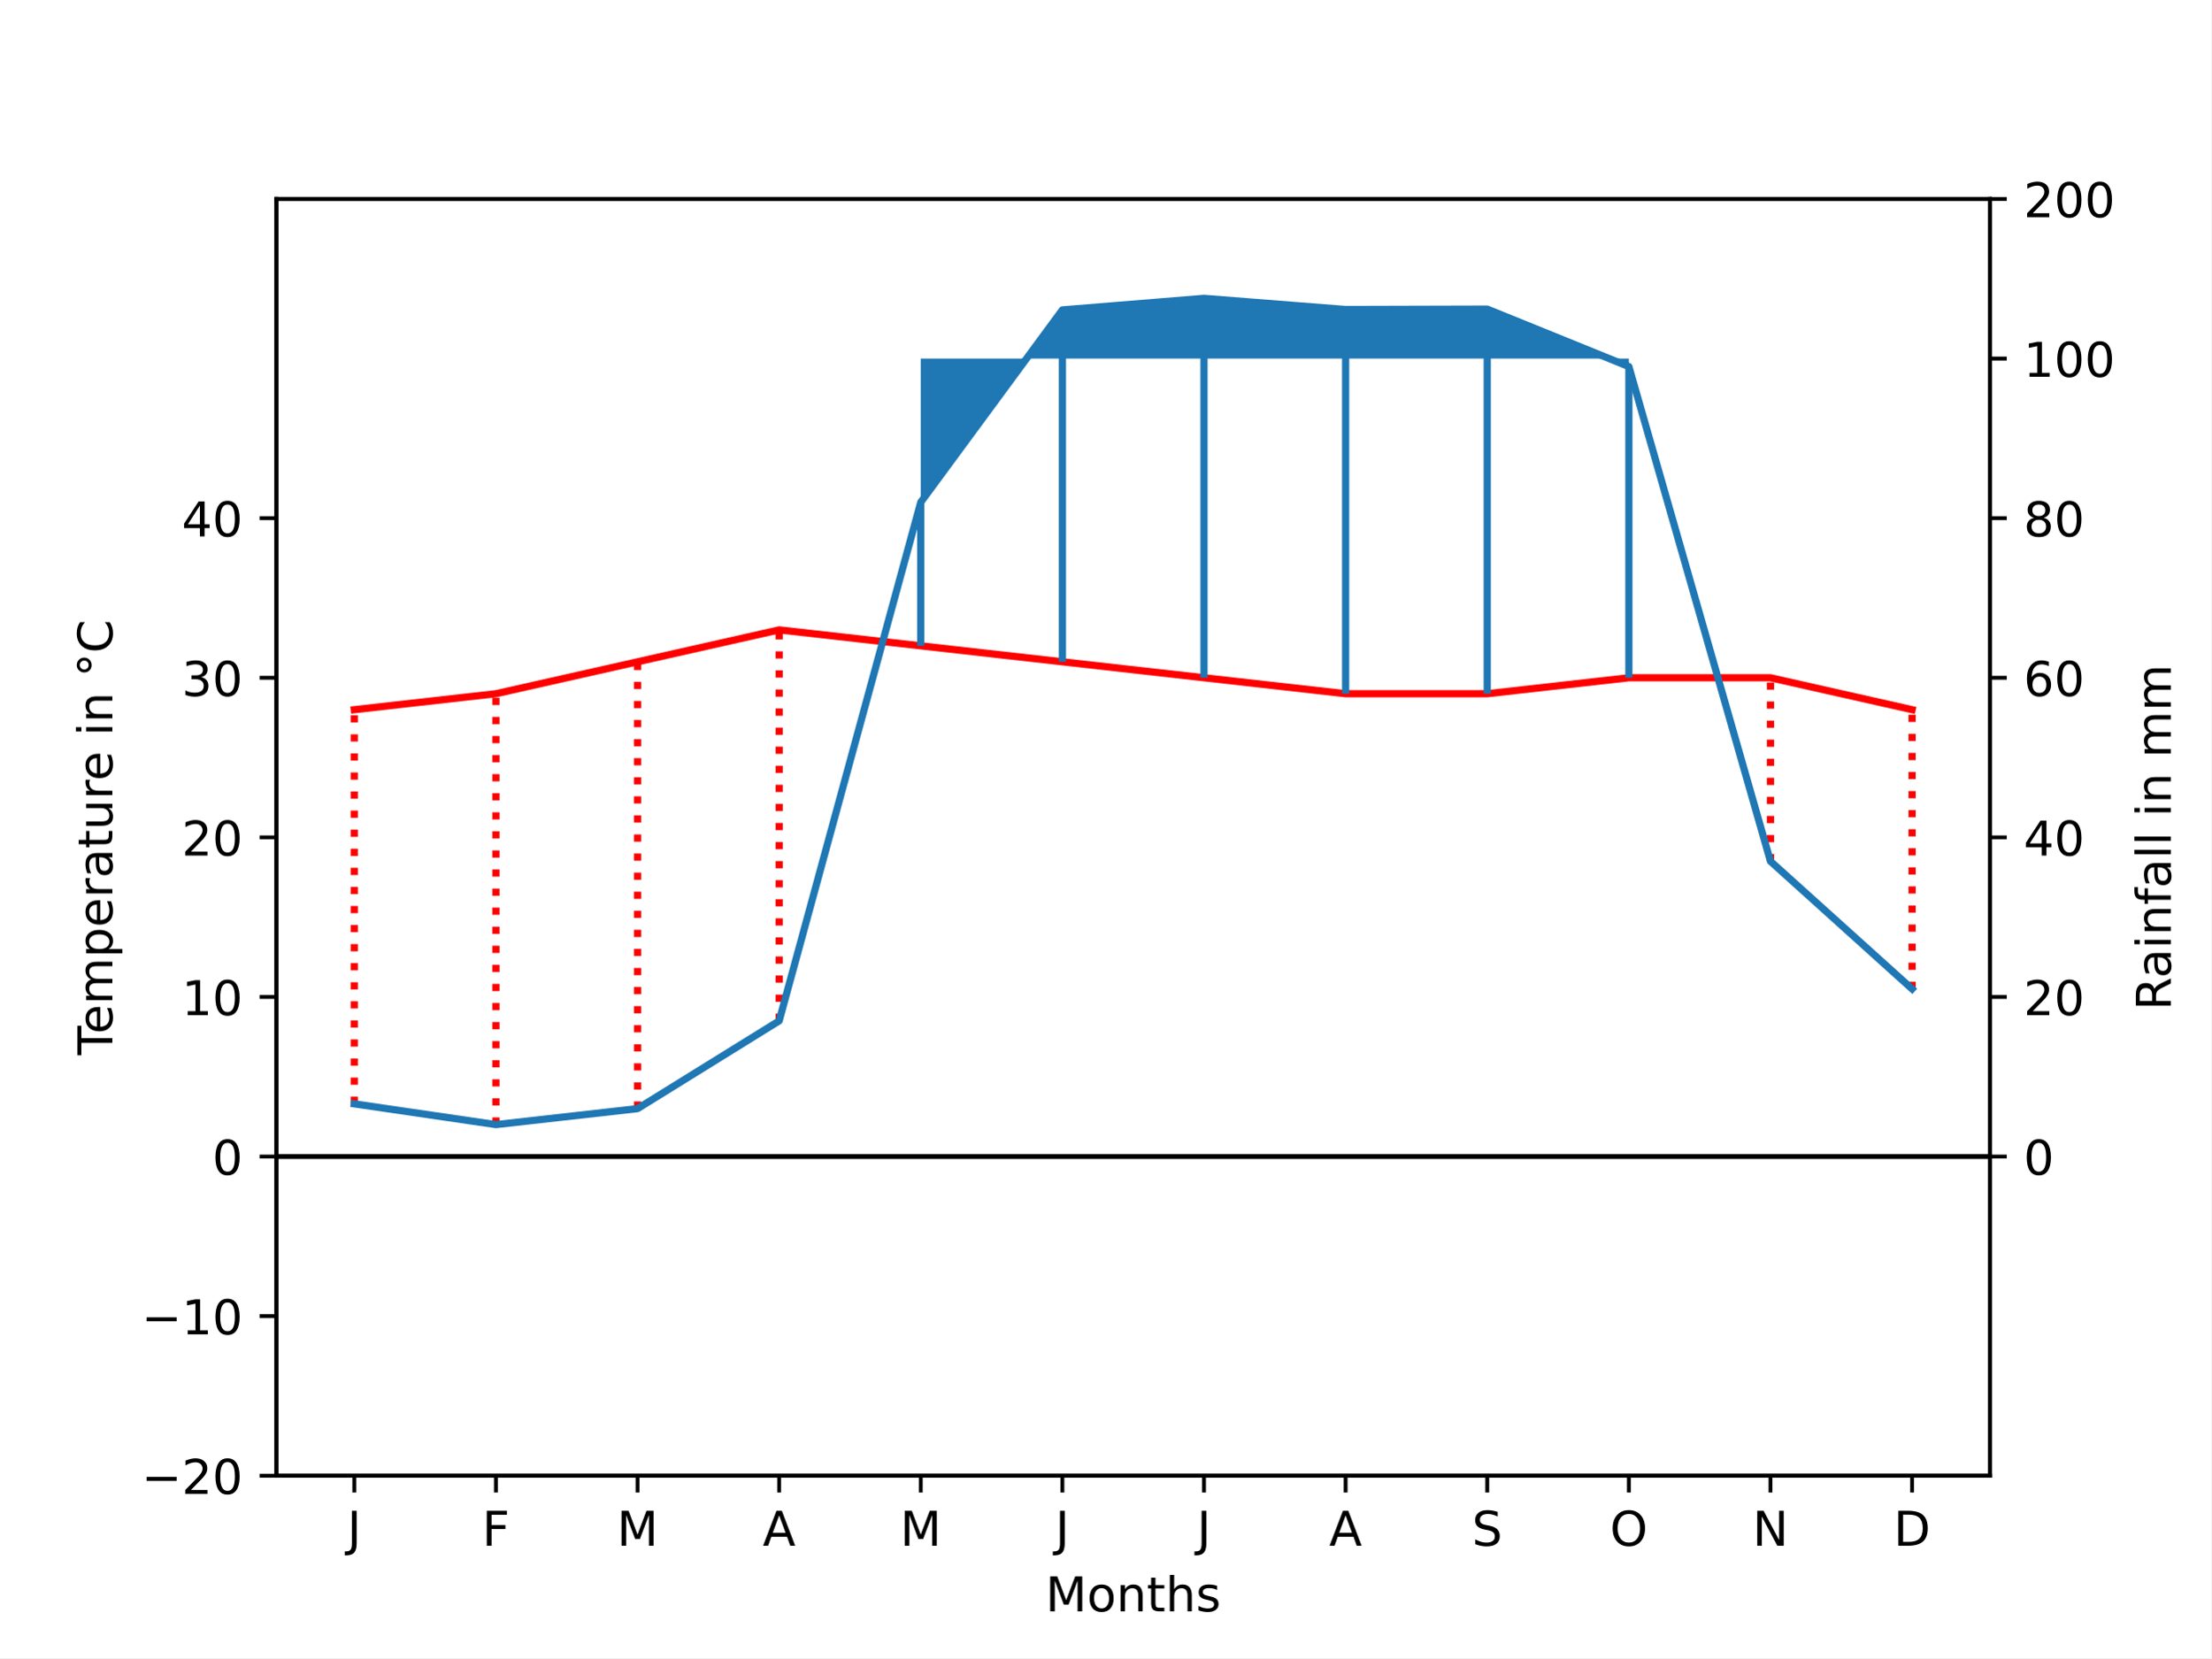
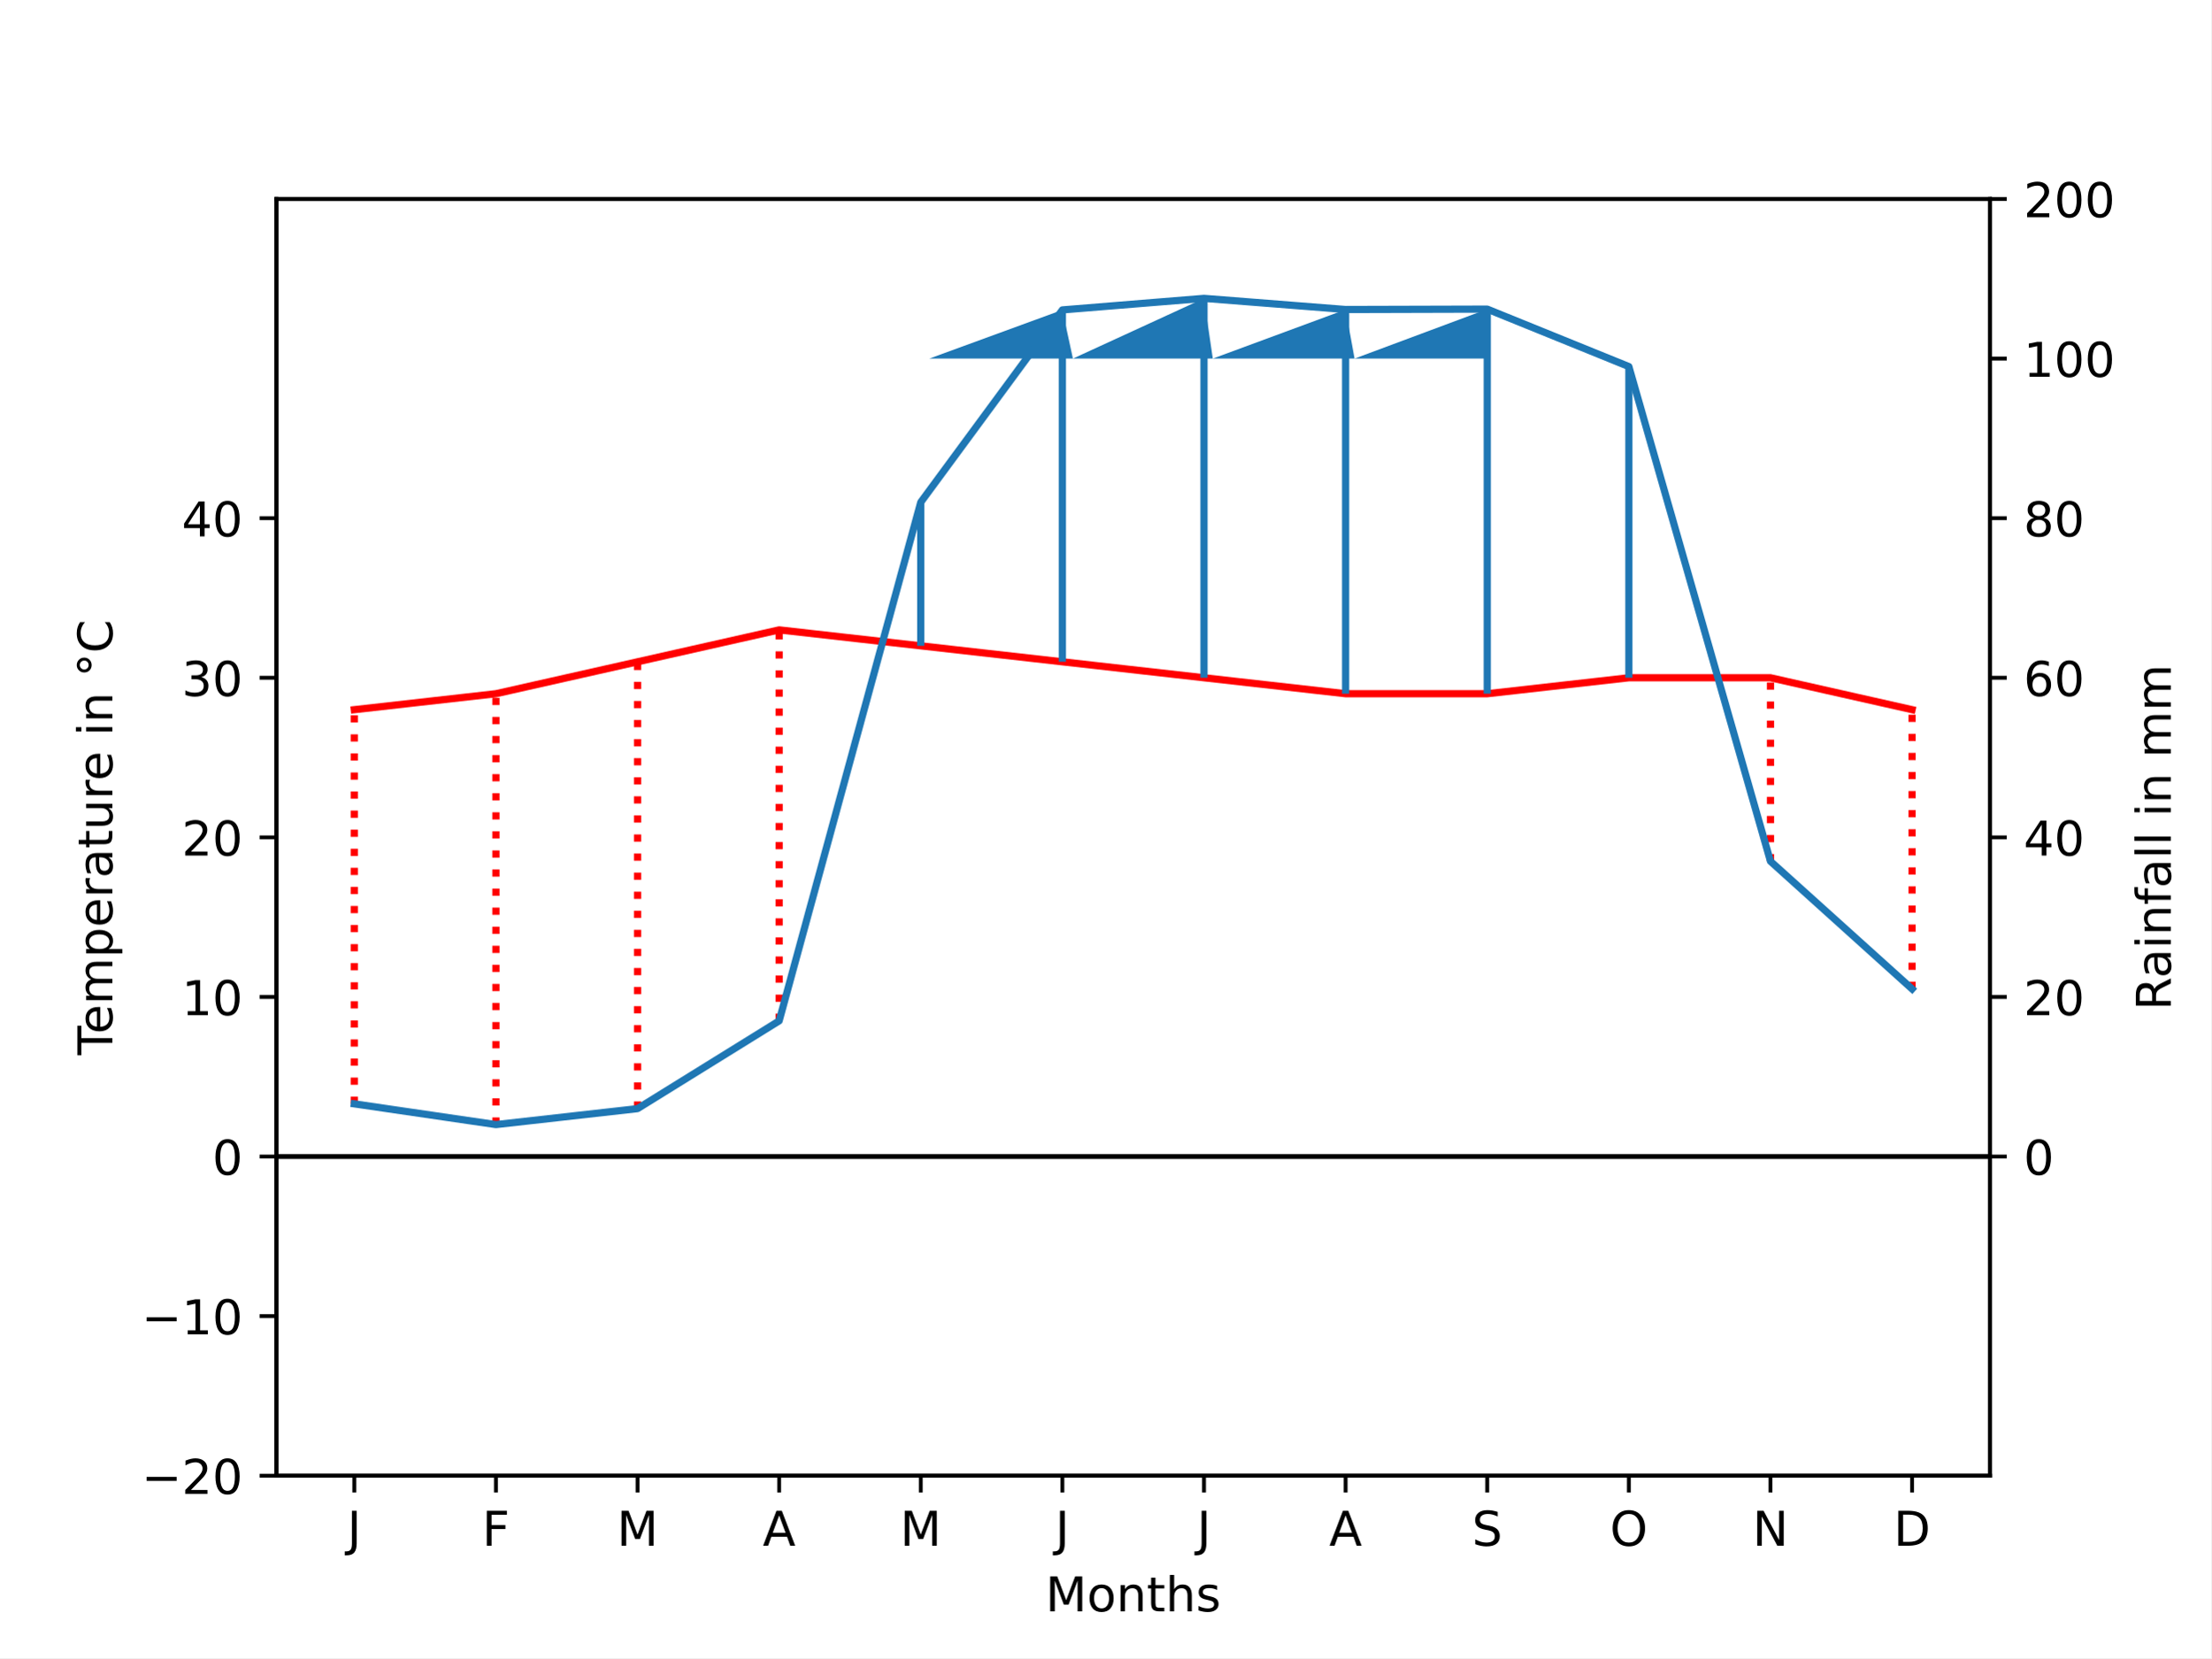
<svg xmlns="http://www.w3.org/2000/svg" xmlns:xlink="http://www.w3.org/1999/xlink" width="460.8pt" height="345.6pt" viewBox="0 0 460.8 345.6" version="1.1">
  <defs>
    <style type="text/css">*{stroke-linejoin: round; stroke-linecap: butt}</style>
  </defs>
  <g id="figure_1">
    <g id="patch_1">
      <path d="M 0 345.6  L 460.8 345.6  L 460.8 0  L 0 0  z " style="fill: #ffffff" />
    </g>
    <g id="axes_1">
      <g id="patch_2">
        <path d="M 57.6 307.584  L 414.72 307.584  L 414.72 41.472  L 57.6 41.472  z " style="fill: #ffffff" />
      </g>
      <g id="matplotlib.axis_1">
        <g id="xtick_1">
          <g id="line2d_1">
            <defs>
-               <path id="m1be4401734" d="M 0 0  L 0 3.5  " style="stroke: #000000; stroke-width: 0.8" />
+               <path id="m3535f85847" d="M 0 0  L 0 3.5  " style="stroke: #000000; stroke-width: 0.8" />
            </defs>
            <g>
-               <use xlink:href="#m1be4401734" x="73.833" y="307.584" style="stroke: #000000; stroke-width: 0.8" />
+               <use xlink:href="#m3535f85847" x="73.833" y="307.584" style="stroke: #000000; stroke-width: 0.8" />
            </g>
          </g>
          <g id="text_1">
            <g transform="translate(72.35773 322.1824)scale(0.1 -0.1)">
              <defs>
                <path id="DejaVuSans-4a" d="M 628 4666  L 1259 4666  L 1259 325  Q 1259 -519 939 -900  Q 619 -1281 -91 -1281  L -331 -1281  L -331 -750  L -134 -750  Q 284 -750 456 -515  Q 628 -281 628 325  L 628 4666  z " transform="scale(0.015625)" />
              </defs>
              <use xlink:href="#DejaVuSans-4a" />
            </g>
          </g>
        </g>
        <g id="xtick_2">
          <g id="line2d_2">
            <g>
-               <use xlink:href="#m1be4401734" x="103.347" y="307.584" style="stroke: #000000; stroke-width: 0.8" />
+               <use xlink:href="#m3535f85847" x="103.347" y="307.584" style="stroke: #000000; stroke-width: 0.8" />
            </g>
          </g>
          <g id="text_2">
            <g transform="translate(100.471 322.1824)scale(0.1 -0.1)">
              <defs>
                <path id="DejaVuSans-46" d="M 628 4666  L 3309 4666  L 3309 4134  L 1259 4134  L 1259 2759  L 3109 2759  L 3109 2228  L 1259 2228  L 1259 0  L 628 0  L 628 4666  z " transform="scale(0.015625)" />
              </defs>
              <use xlink:href="#DejaVuSans-46" />
            </g>
          </g>
        </g>
        <g id="xtick_3">
          <g id="line2d_3">
            <g>
-               <use xlink:href="#m1be4401734" x="132.861" y="307.584" style="stroke: #000000; stroke-width: 0.8" />
+               <use xlink:href="#m3535f85847" x="132.861" y="307.584" style="stroke: #000000; stroke-width: 0.8" />
            </g>
          </g>
          <g id="text_3">
            <g transform="translate(128.5468 322.1824)scale(0.1 -0.1)">
              <defs>
                <path id="DejaVuSans-4d" d="M 628 4666  L 1569 4666  L 2759 1491  L 3956 4666  L 4897 4666  L 4897 0  L 4281 0  L 4281 4097  L 3078 897  L 2444 897  L 1241 4097  L 1241 0  L 628 0  L 628 4666  z " transform="scale(0.015625)" />
              </defs>
              <use xlink:href="#DejaVuSans-4d" />
            </g>
          </g>
        </g>
        <g id="xtick_4">
          <g id="line2d_4">
            <g>
-               <use xlink:href="#m1be4401734" x="162.375" y="307.584" style="stroke: #000000; stroke-width: 0.8" />
+               <use xlink:href="#m3535f85847" x="162.375" y="307.584" style="stroke: #000000; stroke-width: 0.8" />
            </g>
          </g>
          <g id="text_4">
            <g transform="translate(158.9546 322.1824)scale(0.1 -0.1)">
              <defs>
                <path id="DejaVuSans-41" d="M 2188 4044  L 1331 1722  L 3047 1722  L 2188 4044  z M 1831 4666  L 2547 4666  L 4325 0  L 3669 0  L 3244 1197  L 1141 1197  L 716 0  L 50 0  L 1831 4666  z " transform="scale(0.015625)" />
              </defs>
              <use xlink:href="#DejaVuSans-41" />
            </g>
          </g>
        </g>
        <g id="xtick_5">
          <g id="line2d_5">
            <g>
-               <use xlink:href="#m1be4401734" x="191.889" y="307.584" style="stroke: #000000; stroke-width: 0.8" />
+               <use xlink:href="#m3535f85847" x="191.889" y="307.584" style="stroke: #000000; stroke-width: 0.8" />
            </g>
          </g>
          <g id="text_5">
            <g transform="translate(187.5749 322.1824)scale(0.1 -0.1)">
              <use xlink:href="#DejaVuSans-4d" />
            </g>
          </g>
        </g>
        <g id="xtick_6">
          <g id="line2d_6">
            <g>
-               <use xlink:href="#m1be4401734" x="221.403" y="307.584" style="stroke: #000000; stroke-width: 0.8" />
+               <use xlink:href="#m3535f85847" x="221.403" y="307.584" style="stroke: #000000; stroke-width: 0.8" />
            </g>
          </g>
          <g id="text_6">
            <g transform="translate(219.928 322.1824)scale(0.1 -0.1)">
              <use xlink:href="#DejaVuSans-4a" />
            </g>
          </g>
        </g>
        <g id="xtick_7">
          <g id="line2d_7">
            <g>
-               <use xlink:href="#m1be4401734" x="250.917" y="307.584" style="stroke: #000000; stroke-width: 0.8" />
+               <use xlink:href="#m3535f85847" x="250.917" y="307.584" style="stroke: #000000; stroke-width: 0.8" />
            </g>
          </g>
          <g id="text_7">
            <g transform="translate(249.442 322.1824)scale(0.1 -0.1)">
              <use xlink:href="#DejaVuSans-4a" />
            </g>
          </g>
        </g>
        <g id="xtick_8">
          <g id="line2d_8">
            <g>
-               <use xlink:href="#m1be4401734" x="280.431" y="307.584" style="stroke: #000000; stroke-width: 0.8" />
+               <use xlink:href="#m3535f85847" x="280.431" y="307.584" style="stroke: #000000; stroke-width: 0.8" />
            </g>
          </g>
          <g id="text_8">
            <g transform="translate(277.0108 322.1824)scale(0.1 -0.1)">
              <use xlink:href="#DejaVuSans-41" />
            </g>
          </g>
        </g>
        <g id="xtick_9">
          <g id="line2d_9">
            <g>
-               <use xlink:href="#m1be4401734" x="309.945" y="307.584" style="stroke: #000000; stroke-width: 0.8" />
+               <use xlink:href="#m3535f85847" x="309.945" y="307.584" style="stroke: #000000; stroke-width: 0.8" />
            </g>
          </g>
          <g id="text_9">
            <g transform="translate(306.7709 322.1824)scale(0.1 -0.1)">
              <defs>
                <path id="DejaVuSans-53" d="M 3425 4513  L 3425 3897  Q 3066 4069 2747 4153  Q 2428 4238 2131 4238  Q 1616 4238 1336 4038  Q 1056 3838 1056 3469  Q 1056 3159 1242 3001  Q 1428 2844 1947 2747  L 2328 2669  Q 3034 2534 3370 2195  Q 3706 1856 3706 1288  Q 3706 609 3251 259  Q 2797 -91 1919 -91  Q 1588 -91 1214 -16  Q 841 59 441 206  L 441 856  Q 825 641 1194 531  Q 1563 422 1919 422  Q 2459 422 2753 634  Q 3047 847 3047 1241  Q 3047 1584 2836 1778  Q 2625 1972 2144 2069  L 1759 2144  Q 1053 2284 737 2584  Q 422 2884 422 3419  Q 422 4038 858 4394  Q 1294 4750 2059 4750  Q 2388 4750 2728 4690  Q 3069 4631 3425 4513  z " transform="scale(0.015625)" />
              </defs>
              <use xlink:href="#DejaVuSans-53" />
            </g>
          </g>
        </g>
        <g id="xtick_10">
          <g id="line2d_10">
            <g>
-               <use xlink:href="#m1be4401734" x="339.459" y="307.584" style="stroke: #000000; stroke-width: 0.8" />
+               <use xlink:href="#m3535f85847" x="339.459" y="307.584" style="stroke: #000000; stroke-width: 0.8" />
            </g>
          </g>
          <g id="text_10">
            <g transform="translate(335.5232 322.1824)scale(0.1 -0.1)">
              <defs>
                <path id="DejaVuSans-4f" d="M 2522 4238  Q 1834 4238 1429 3725  Q 1025 3213 1025 2328  Q 1025 1447 1429 934  Q 1834 422 2522 422  Q 3209 422 3611 934  Q 4013 1447 4013 2328  Q 4013 3213 3611 3725  Q 3209 4238 2522 4238  z M 2522 4750  Q 3503 4750 4090 4092  Q 4678 3434 4678 2328  Q 4678 1225 4090 567  Q 3503 -91 2522 -91  Q 1538 -91 948 565  Q 359 1222 359 2328  Q 359 3434 948 4092  Q 1538 4750 2522 4750  z " transform="scale(0.015625)" />
              </defs>
              <use xlink:href="#DejaVuSans-4f" />
            </g>
          </g>
        </g>
        <g id="xtick_11">
          <g id="line2d_11">
            <g>
-               <use xlink:href="#m1be4401734" x="368.973" y="307.584" style="stroke: #000000; stroke-width: 0.8" />
+               <use xlink:href="#m3535f85847" x="368.973" y="307.584" style="stroke: #000000; stroke-width: 0.8" />
            </g>
          </g>
          <g id="text_11">
            <g transform="translate(365.2326 322.1824)scale(0.1 -0.1)">
              <defs>
                <path id="DejaVuSans-4e" d="M 628 4666  L 1478 4666  L 3547 763  L 3547 4666  L 4159 4666  L 4159 0  L 3309 0  L 1241 3903  L 1241 0  L 628 0  L 628 4666  z " transform="scale(0.015625)" />
              </defs>
              <use xlink:href="#DejaVuSans-4e" />
            </g>
          </g>
        </g>
        <g id="xtick_12">
          <g id="line2d_12">
            <g>
-               <use xlink:href="#m1be4401734" x="398.487" y="307.584" style="stroke: #000000; stroke-width: 0.8" />
+               <use xlink:href="#m3535f85847" x="398.487" y="307.584" style="stroke: #000000; stroke-width: 0.8" />
            </g>
          </g>
          <g id="text_12">
            <g transform="translate(394.6373 322.1824)scale(0.1 -0.1)">
              <defs>
                <path id="DejaVuSans-44" d="M 1259 4147  L 1259 519  L 2022 519  Q 2988 519 3436 956  Q 3884 1394 3884 2338  Q 3884 3275 3436 3711  Q 2988 4147 2022 4147  L 1259 4147  z M 628 4666  L 1925 4666  Q 3281 4666 3915 4102  Q 4550 3538 4550 2338  Q 4550 1131 3912 565  Q 3275 0 1925 0  L 628 0  L 628 4666  z " transform="scale(0.015625)" />
              </defs>
              <use xlink:href="#DejaVuSans-44" />
            </g>
          </g>
        </g>
        <g id="text_13">
          <g transform="translate(217.8842 335.8606)scale(0.1 -0.1)">
            <defs>
              <path id="DejaVuSans-6f" d="M 1959 3097  Q 1497 3097 1228 2736  Q 959 2375 959 1747  Q 959 1119 1226 758  Q 1494 397 1959 397  Q 2419 397 2687 759  Q 2956 1122 2956 1747  Q 2956 2369 2687 2733  Q 2419 3097 1959 3097  z M 1959 3584  Q 2709 3584 3137 3096  Q 3566 2609 3566 1747  Q 3566 888 3137 398  Q 2709 -91 1959 -91  Q 1206 -91 779 398  Q 353 888 353 1747  Q 353 2609 779 3096  Q 1206 3584 1959 3584  z " transform="scale(0.015625)" />
              <path id="DejaVuSans-6e" d="M 3513 2113  L 3513 0  L 2938 0  L 2938 2094  Q 2938 2591 2744 2837  Q 2550 3084 2163 3084  Q 1697 3084 1428 2787  Q 1159 2491 1159 1978  L 1159 0  L 581 0  L 581 3500  L 1159 3500  L 1159 2956  Q 1366 3272 1645 3428  Q 1925 3584 2291 3584  Q 2894 3584 3203 3211  Q 3513 2838 3513 2113  z " transform="scale(0.015625)" />
              <path id="DejaVuSans-74" d="M 1172 4494  L 1172 3500  L 2356 3500  L 2356 3053  L 1172 3053  L 1172 1153  Q 1172 725 1289 603  Q 1406 481 1766 481  L 2356 481  L 2356 0  L 1766 0  Q 1100 0 847 248  Q 594 497 594 1153  L 594 3053  L 172 3053  L 172 3500  L 594 3500  L 594 4494  L 1172 4494  z " transform="scale(0.015625)" />
              <path id="DejaVuSans-68" d="M 3513 2113  L 3513 0  L 2938 0  L 2938 2094  Q 2938 2591 2744 2837  Q 2550 3084 2163 3084  Q 1697 3084 1428 2787  Q 1159 2491 1159 1978  L 1159 0  L 581 0  L 581 4863  L 1159 4863  L 1159 2956  Q 1366 3272 1645 3428  Q 1925 3584 2291 3584  Q 2894 3584 3203 3211  Q 3513 2838 3513 2113  z " transform="scale(0.015625)" />
              <path id="DejaVuSans-73" d="M 2834 3397  L 2834 2853  Q 2591 2978 2328 3040  Q 2066 3103 1784 3103  Q 1356 3103 1142 2972  Q 928 2841 928 2578  Q 928 2378 1081 2264  Q 1234 2150 1697 2047  L 1894 2003  Q 2506 1872 2764 1633  Q 3022 1394 3022 966  Q 3022 478 2636 193  Q 2250 -91 1575 -91  Q 1294 -91 989 -36  Q 684 19 347 128  L 347 722  Q 666 556 975 473  Q 1284 391 1588 391  Q 1994 391 2212 530  Q 2431 669 2431 922  Q 2431 1156 2273 1281  Q 2116 1406 1581 1522  L 1381 1569  Q 847 1681 609 1914  Q 372 2147 372 2553  Q 372 3047 722 3315  Q 1072 3584 1716 3584  Q 2034 3584 2315 3537  Q 2597 3491 2834 3397  z " transform="scale(0.015625)" />
            </defs>
            <use xlink:href="#DejaVuSans-4d" />
            <use xlink:href="#DejaVuSans-6f" x="86.279" />
            <use xlink:href="#DejaVuSans-6e" x="147.461" />
            <use xlink:href="#DejaVuSans-74" x="210.84" />
            <use xlink:href="#DejaVuSans-68" x="250.049" />
            <use xlink:href="#DejaVuSans-73" x="313.428" />
          </g>
        </g>
      </g>
      <g id="matplotlib.axis_2">
        <g id="ytick_1">
          <g id="line2d_13">
            <defs>
-               <path id="m10d66e7760" d="M 0 0  L -3.5 0  " style="stroke: #000000; stroke-width: 0.8" />
+               <path id="m1f72c127b9" d="M 0 0  L -3.5 0  " style="stroke: #000000; stroke-width: 0.8" />
            </defs>
            <g>
-               <use xlink:href="#m10d66e7760" x="57.6" y="307.584" style="stroke: #000000; stroke-width: 0.8" />
+               <use xlink:href="#m1f72c127b9" x="57.6" y="307.584" style="stroke: #000000; stroke-width: 0.8" />
            </g>
          </g>
          <g id="text_14">
            <g transform="translate(29.49531 311.3832)scale(0.1 -0.1)">
              <defs>
                <path id="DejaVuSans-2212" d="M 678 2272  L 4684 2272  L 4684 1741  L 678 1741  L 678 2272  z " transform="scale(0.015625)" />
                <path id="DejaVuSans-32" d="M 1228 531  L 3431 531  L 3431 0  L 469 0  L 469 531  Q 828 903 1448 1529  Q 2069 2156 2228 2338  Q 2531 2678 2651 2914  Q 2772 3150 2772 3378  Q 2772 3750 2511 3984  Q 2250 4219 1831 4219  Q 1534 4219 1204 4116  Q 875 4013 500 3803  L 500 4441  Q 881 4594 1212 4672  Q 1544 4750 1819 4750  Q 2544 4750 2975 4387  Q 3406 4025 3406 3419  Q 3406 3131 3298 2873  Q 3191 2616 2906 2266  Q 2828 2175 2409 1742  Q 1991 1309 1228 531  z " transform="scale(0.015625)" />
                <path id="DejaVuSans-30" d="M 2034 4250  Q 1547 4250 1301 3770  Q 1056 3291 1056 2328  Q 1056 1369 1301 889  Q 1547 409 2034 409  Q 2525 409 2770 889  Q 3016 1369 3016 2328  Q 3016 3291 2770 3770  Q 2525 4250 2034 4250  z M 2034 4750  Q 2819 4750 3233 4129  Q 3647 3509 3647 2328  Q 3647 1150 3233 529  Q 2819 -91 2034 -91  Q 1250 -91 836 529  Q 422 1150 422 2328  Q 422 3509 836 4129  Q 1250 4750 2034 4750  z " transform="scale(0.015625)" />
              </defs>
              <use xlink:href="#DejaVuSans-2212" />
              <use xlink:href="#DejaVuSans-32" x="83.789" />
              <use xlink:href="#DejaVuSans-30" x="147.412" />
            </g>
          </g>
        </g>
        <g id="ytick_2">
          <g id="line2d_14">
            <g>
-               <use xlink:href="#m10d66e7760" x="57.6" y="274.32" style="stroke: #000000; stroke-width: 0.8" />
+               <use xlink:href="#m1f72c127b9" x="57.6" y="274.32" style="stroke: #000000; stroke-width: 0.8" />
            </g>
          </g>
          <g id="text_15">
            <g transform="translate(29.49531 278.1192)scale(0.1 -0.1)">
              <defs>
                <path id="DejaVuSans-31" d="M 794 531  L 1825 531  L 1825 4091  L 703 3866  L 703 4441  L 1819 4666  L 2450 4666  L 2450 531  L 3481 531  L 3481 0  L 794 0  L 794 531  z " transform="scale(0.015625)" />
              </defs>
              <use xlink:href="#DejaVuSans-2212" />
              <use xlink:href="#DejaVuSans-31" x="83.789" />
              <use xlink:href="#DejaVuSans-30" x="147.412" />
            </g>
          </g>
        </g>
        <g id="ytick_3">
          <g id="line2d_15">
            <g>
-               <use xlink:href="#m10d66e7760" x="57.6" y="241.056" style="stroke: #000000; stroke-width: 0.8" />
+               <use xlink:href="#m1f72c127b9" x="57.6" y="241.056" style="stroke: #000000; stroke-width: 0.8" />
            </g>
          </g>
          <g id="text_16">
            <g transform="translate(44.2375 244.8552)scale(0.1 -0.1)">
              <use xlink:href="#DejaVuSans-30" />
            </g>
          </g>
        </g>
        <g id="ytick_4">
          <g id="line2d_16">
            <g>
-               <use xlink:href="#m10d66e7760" x="57.6" y="207.792" style="stroke: #000000; stroke-width: 0.8" />
+               <use xlink:href="#m1f72c127b9" x="57.6" y="207.792" style="stroke: #000000; stroke-width: 0.8" />
            </g>
          </g>
          <g id="text_17">
            <g transform="translate(37.875 211.5912)scale(0.1 -0.1)">
              <use xlink:href="#DejaVuSans-31" />
              <use xlink:href="#DejaVuSans-30" x="63.623" />
            </g>
          </g>
        </g>
        <g id="ytick_5">
          <g id="line2d_17">
            <g>
-               <use xlink:href="#m10d66e7760" x="57.6" y="174.528" style="stroke: #000000; stroke-width: 0.8" />
+               <use xlink:href="#m1f72c127b9" x="57.6" y="174.528" style="stroke: #000000; stroke-width: 0.8" />
            </g>
          </g>
          <g id="text_18">
            <g transform="translate(37.875 178.3272)scale(0.1 -0.1)">
              <use xlink:href="#DejaVuSans-32" />
              <use xlink:href="#DejaVuSans-30" x="63.623" />
            </g>
          </g>
        </g>
        <g id="ytick_6">
          <g id="line2d_18">
            <g>
-               <use xlink:href="#m10d66e7760" x="57.6" y="141.264" style="stroke: #000000; stroke-width: 0.8" />
+               <use xlink:href="#m1f72c127b9" x="57.6" y="141.264" style="stroke: #000000; stroke-width: 0.8" />
            </g>
          </g>
          <g id="text_19">
            <g transform="translate(37.875 145.0632)scale(0.1 -0.1)">
              <defs>
                <path id="DejaVuSans-33" d="M 2597 2516  Q 3050 2419 3304 2112  Q 3559 1806 3559 1356  Q 3559 666 3084 287  Q 2609 -91 1734 -91  Q 1441 -91 1130 -33  Q 819 25 488 141  L 488 750  Q 750 597 1062 519  Q 1375 441 1716 441  Q 2309 441 2620 675  Q 2931 909 2931 1356  Q 2931 1769 2642 2001  Q 2353 2234 1838 2234  L 1294 2234  L 1294 2753  L 1863 2753  Q 2328 2753 2575 2939  Q 2822 3125 2822 3475  Q 2822 3834 2567 4026  Q 2313 4219 1838 4219  Q 1578 4219 1281 4162  Q 984 4106 628 3988  L 628 4550  Q 988 4650 1302 4700  Q 1616 4750 1894 4750  Q 2613 4750 3031 4423  Q 3450 4097 3450 3541  Q 3450 3153 3228 2886  Q 3006 2619 2597 2516  z " transform="scale(0.015625)" />
              </defs>
              <use xlink:href="#DejaVuSans-33" />
              <use xlink:href="#DejaVuSans-30" x="63.623" />
            </g>
          </g>
        </g>
        <g id="ytick_7">
          <g id="line2d_19">
            <g>
-               <use xlink:href="#m10d66e7760" x="57.6" y="108" style="stroke: #000000; stroke-width: 0.8" />
+               <use xlink:href="#m1f72c127b9" x="57.6" y="108" style="stroke: #000000; stroke-width: 0.8" />
            </g>
          </g>
          <g id="text_20">
            <g transform="translate(37.875 111.7992)scale(0.1 -0.1)">
              <defs>
                <path id="DejaVuSans-34" d="M 2419 4116  L 825 1625  L 2419 1625  L 2419 4116  z M 2253 4666  L 3047 4666  L 3047 1625  L 3713 1625  L 3713 1100  L 3047 1100  L 3047 0  L 2419 0  L 2419 1100  L 313 1100  L 313 1709  L 2253 4666  z " transform="scale(0.015625)" />
              </defs>
              <use xlink:href="#DejaVuSans-34" />
              <use xlink:href="#DejaVuSans-30" x="63.623" />
            </g>
          </g>
        </g>
        <g id="text_21">
          <g transform="translate(23.41562 219.9249)rotate(-90)scale(0.1 -0.1)">
            <defs>
              <path id="DejaVuSans-54" d="M -19 4666  L 3928 4666  L 3928 4134  L 2272 4134  L 2272 0  L 1638 0  L 1638 4134  L -19 4134  L -19 4666  z " transform="scale(0.015625)" />
              <path id="DejaVuSans-65" d="M 3597 1894  L 3597 1613  L 953 1613  Q 991 1019 1311 708  Q 1631 397 2203 397  Q 2534 397 2845 478  Q 3156 559 3463 722  L 3463 178  Q 3153 47 2828 -22  Q 2503 -91 2169 -91  Q 1331 -91 842 396  Q 353 884 353 1716  Q 353 2575 817 3079  Q 1281 3584 2069 3584  Q 2775 3584 3186 3129  Q 3597 2675 3597 1894  z M 3022 2063  Q 3016 2534 2758 2815  Q 2500 3097 2075 3097  Q 1594 3097 1305 2825  Q 1016 2553 972 2059  L 3022 2063  z " transform="scale(0.015625)" />
              <path id="DejaVuSans-6d" d="M 3328 2828  Q 3544 3216 3844 3400  Q 4144 3584 4550 3584  Q 5097 3584 5394 3201  Q 5691 2819 5691 2113  L 5691 0  L 5113 0  L 5113 2094  Q 5113 2597 4934 2840  Q 4756 3084 4391 3084  Q 3944 3084 3684 2787  Q 3425 2491 3425 1978  L 3425 0  L 2847 0  L 2847 2094  Q 2847 2600 2669 2842  Q 2491 3084 2119 3084  Q 1678 3084 1418 2786  Q 1159 2488 1159 1978  L 1159 0  L 581 0  L 581 3500  L 1159 3500  L 1159 2956  Q 1356 3278 1631 3431  Q 1906 3584 2284 3584  Q 2666 3584 2933 3390  Q 3200 3197 3328 2828  z " transform="scale(0.015625)" />
              <path id="DejaVuSans-70" d="M 1159 525  L 1159 -1331  L 581 -1331  L 581 3500  L 1159 3500  L 1159 2969  Q 1341 3281 1617 3432  Q 1894 3584 2278 3584  Q 2916 3584 3314 3078  Q 3713 2572 3713 1747  Q 3713 922 3314 415  Q 2916 -91 2278 -91  Q 1894 -91 1617 61  Q 1341 213 1159 525  z M 3116 1747  Q 3116 2381 2855 2742  Q 2594 3103 2138 3103  Q 1681 3103 1420 2742  Q 1159 2381 1159 1747  Q 1159 1113 1420 752  Q 1681 391 2138 391  Q 2594 391 2855 752  Q 3116 1113 3116 1747  z " transform="scale(0.015625)" />
              <path id="DejaVuSans-72" d="M 2631 2963  Q 2534 3019 2420 3045  Q 2306 3072 2169 3072  Q 1681 3072 1420 2755  Q 1159 2438 1159 1844  L 1159 0  L 581 0  L 581 3500  L 1159 3500  L 1159 2956  Q 1341 3275 1631 3429  Q 1922 3584 2338 3584  Q 2397 3584 2469 3576  Q 2541 3569 2628 3553  L 2631 2963  z " transform="scale(0.015625)" />
              <path id="DejaVuSans-61" d="M 2194 1759  Q 1497 1759 1228 1600  Q 959 1441 959 1056  Q 959 750 1161 570  Q 1363 391 1709 391  Q 2188 391 2477 730  Q 2766 1069 2766 1631  L 2766 1759  L 2194 1759  z M 3341 1997  L 3341 0  L 2766 0  L 2766 531  Q 2569 213 2275 61  Q 1981 -91 1556 -91  Q 1019 -91 701 211  Q 384 513 384 1019  Q 384 1609 779 1909  Q 1175 2209 1959 2209  L 2766 2209  L 2766 2266  Q 2766 2663 2505 2880  Q 2244 3097 1772 3097  Q 1472 3097 1187 3025  Q 903 2953 641 2809  L 641 3341  Q 956 3463 1253 3523  Q 1550 3584 1831 3584  Q 2591 3584 2966 3190  Q 3341 2797 3341 1997  z " transform="scale(0.015625)" />
              <path id="DejaVuSans-75" d="M 544 1381  L 544 3500  L 1119 3500  L 1119 1403  Q 1119 906 1312 657  Q 1506 409 1894 409  Q 2359 409 2629 706  Q 2900 1003 2900 1516  L 2900 3500  L 3475 3500  L 3475 0  L 2900 0  L 2900 538  Q 2691 219 2414 64  Q 2138 -91 1772 -91  Q 1169 -91 856 284  Q 544 659 544 1381  z M 1991 3584  L 1991 3584  z " transform="scale(0.015625)" />
              <path id="DejaVuSans-20" transform="scale(0.015625)" />
              <path id="DejaVuSans-69" d="M 603 3500  L 1178 3500  L 1178 0  L 603 0  L 603 3500  z M 603 4863  L 1178 4863  L 1178 4134  L 603 4134  L 603 4863  z " transform="scale(0.015625)" />
              <path id="DejaVuSans-b0" d="M 1600 4347  Q 1350 4347 1178 4173  Q 1006 4000 1006 3750  Q 1006 3503 1178 3333  Q 1350 3163 1600 3163  Q 1850 3163 2022 3333  Q 2194 3503 2194 3750  Q 2194 3997 2020 4172  Q 1847 4347 1600 4347  z M 1600 4750  Q 1800 4750 1984 4673  Q 2169 4597 2303 4453  Q 2447 4313 2519 4134  Q 2591 3956 2591 3750  Q 2591 3338 2302 3052  Q 2013 2766 1594 2766  Q 1172 2766 890 3047  Q 609 3328 609 3750  Q 609 4169 896 4459  Q 1184 4750 1600 4750  z " transform="scale(0.015625)" />
              <path id="DejaVuSans-43" d="M 4122 4306  L 4122 3641  Q 3803 3938 3442 4084  Q 3081 4231 2675 4231  Q 1875 4231 1450 3742  Q 1025 3253 1025 2328  Q 1025 1406 1450 917  Q 1875 428 2675 428  Q 3081 428 3442 575  Q 3803 722 4122 1019  L 4122 359  Q 3791 134 3420 21  Q 3050 -91 2638 -91  Q 1578 -91 968 557  Q 359 1206 359 2328  Q 359 3453 968 4101  Q 1578 4750 2638 4750  Q 3056 4750 3426 4639  Q 3797 4528 4122 4306  z " transform="scale(0.015625)" />
            </defs>
            <use xlink:href="#DejaVuSans-54" />
            <use xlink:href="#DejaVuSans-65" x="44.084" />
            <use xlink:href="#DejaVuSans-6d" x="105.607" />
            <use xlink:href="#DejaVuSans-70" x="203.02" />
            <use xlink:href="#DejaVuSans-65" x="266.496" />
            <use xlink:href="#DejaVuSans-72" x="328.02" />
            <use xlink:href="#DejaVuSans-61" x="369.133" />
            <use xlink:href="#DejaVuSans-74" x="430.412" />
            <use xlink:href="#DejaVuSans-75" x="469.621" />
            <use xlink:href="#DejaVuSans-72" x="533" />
            <use xlink:href="#DejaVuSans-65" x="571.863" />
            <use xlink:href="#DejaVuSans-20" x="633.387" />
            <use xlink:href="#DejaVuSans-69" x="665.174" />
            <use xlink:href="#DejaVuSans-6e" x="692.957" />
            <use xlink:href="#DejaVuSans-20" x="756.336" />
            <use xlink:href="#DejaVuSans-b0" x="788.123" />
            <use xlink:href="#DejaVuSans-43" x="838.123" />
          </g>
        </g>
      </g>
      <g id="line2d_20">
-         <path d="M 73.833 147.917  L 103.347 144.59  L 132.861 137.938  L 162.375 131.285  L 191.889 134.611  L 221.403 137.938  L 250.917 141.264  L 280.431 144.59  L 309.945 144.59  L 339.459 141.264  L 368.973 141.264  L 398.487 147.917  " clip-path="url(#p2af9289541)" style="fill: none; stroke: #ff0000; stroke-width: 1.5; stroke-linecap: square" />
+         <path d="M 73.833 147.917  L 103.347 144.59  L 132.861 137.938  L 162.375 131.285  L 191.889 134.611  L 221.403 137.938  L 250.917 141.264  L 280.431 144.59  L 309.945 144.59  L 339.459 141.264  L 368.973 141.264  L 398.487 147.917  " clip-path="url(#pf9cc7fc124)" style="fill: none; stroke: #ff0000; stroke-width: 1.5; stroke-linecap: square" />
      </g>
      <g id="LineCollection_1">
-         <path d="M 73.833 230.079  L 73.833 147.917  " clip-path="url(#p2af9289541)" style="fill: none; stroke-dasharray: 1.5,2.475; stroke-dashoffset: 0; stroke: #ff0000; stroke-width: 1.5" />
+         <path d="M 73.833 230.079  L 73.833 147.917  " clip-path="url(#pf9cc7fc124)" style="fill: none; stroke-dasharray: 1.5,2.475; stroke-dashoffset: 0; stroke: #ff0000; stroke-width: 1.5" />
      </g>
      <g id="LineCollection_2">
-         <path d="M 103.347 234.403  L 103.347 144.59  " clip-path="url(#p2af9289541)" style="fill: none; stroke-dasharray: 1.5,2.475; stroke-dashoffset: 0; stroke: #ff0000; stroke-width: 1.5" />
+         <path d="M 103.347 234.403  L 103.347 144.59  " clip-path="url(#pf9cc7fc124)" style="fill: none; stroke-dasharray: 1.5,2.475; stroke-dashoffset: 0; stroke: #ff0000; stroke-width: 1.5" />
      </g>
      <g id="LineCollection_3">
-         <path d="M 132.861 231.077  L 132.861 137.938  " clip-path="url(#p2af9289541)" style="fill: none; stroke-dasharray: 1.5,2.475; stroke-dashoffset: 0; stroke: #ff0000; stroke-width: 1.5" />
+         <path d="M 132.861 231.077  L 132.861 137.938  " clip-path="url(#pf9cc7fc124)" style="fill: none; stroke-dasharray: 1.5,2.475; stroke-dashoffset: 0; stroke: #ff0000; stroke-width: 1.5" />
      </g>
      <g id="LineCollection_4">
-         <path d="M 162.375 212.782  L 162.375 131.285  " clip-path="url(#p2af9289541)" style="fill: none; stroke-dasharray: 1.5,2.475; stroke-dashoffset: 0; stroke: #ff0000; stroke-width: 1.5" />
+         <path d="M 162.375 212.782  L 162.375 131.285  " clip-path="url(#pf9cc7fc124)" style="fill: none; stroke-dasharray: 1.5,2.475; stroke-dashoffset: 0; stroke: #ff0000; stroke-width: 1.5" />
      </g>
      <g id="LineCollection_5">
-         <path d="M 368.973 179.518  L 368.973 141.264  " clip-path="url(#p2af9289541)" style="fill: none; stroke-dasharray: 1.5,2.475; stroke-dashoffset: 0; stroke: #ff0000; stroke-width: 1.5" />
+         <path d="M 368.973 179.518  L 368.973 141.264  " clip-path="url(#pf9cc7fc124)" style="fill: none; stroke-dasharray: 1.5,2.475; stroke-dashoffset: 0; stroke: #ff0000; stroke-width: 1.5" />
      </g>
      <g id="LineCollection_6">
-         <path d="M 398.487 206.129  L 398.487 147.917  " clip-path="url(#p2af9289541)" style="fill: none; stroke-dasharray: 1.5,2.475; stroke-dashoffset: 0; stroke: #ff0000; stroke-width: 1.5" />
+         <path d="M 398.487 206.129  L 398.487 147.917  " clip-path="url(#pf9cc7fc124)" style="fill: none; stroke-dasharray: 1.5,2.475; stroke-dashoffset: 0; stroke: #ff0000; stroke-width: 1.5" />
      </g>
      <g id="line2d_21">
-         <path d="M 57.6 241.056  L 414.72 241.056  " clip-path="url(#p2af9289541)" style="fill: none; stroke: #000000; stroke-linecap: square" />
+         <path d="M 57.6 241.056  L 414.72 241.056  " clip-path="url(#pf9cc7fc124)" style="fill: none; stroke: #000000; stroke-linecap: square" />
      </g>
      <g id="patch_3">
        <path d="M 57.6 307.584  L 57.6 41.472  " style="fill: none; stroke: #000000; stroke-width: 0.8; stroke-linejoin: miter; stroke-linecap: square" />
      </g>
      <g id="patch_4">
        <path d="M 414.72 307.584  L 414.72 41.472  " style="fill: none; stroke: #000000; stroke-width: 0.8; stroke-linejoin: miter; stroke-linecap: square" />
      </g>
      <g id="patch_5">
        <path d="M 57.6 307.584  L 414.72 307.584  " style="fill: none; stroke: #000000; stroke-width: 0.8; stroke-linejoin: miter; stroke-linecap: square" />
      </g>
      <g id="patch_6">
        <path d="M 57.6 41.472  L 414.72 41.472  " style="fill: none; stroke: #000000; stroke-width: 0.8; stroke-linejoin: miter; stroke-linecap: square" />
      </g>
      <g id="text_22">
-         <g transform="translate(219.7444 -18.2775)scale(0.12 -0.12)">
-           <defs>
-             <path id="DejaVuSans-64" d="M 2906 2969  L 2906 4863  L 3481 4863  L 3481 0  L 2906 0  L 2906 525  Q 2725 213 2448 61  Q 2172 -91 1784 -91  Q 1150 -91 751 415  Q 353 922 353 1747  Q 353 2572 751 3078  Q 1150 3584 1784 3584  Q 2172 3584 2448 3432  Q 2725 3281 2906 2969  z M 947 1747  Q 947 1113 1208 752  Q 1469 391 1925 391  Q 2381 391 2643 752  Q 2906 1113 2906 1747  Q 2906 2381 2643 2742  Q 2381 3103 1925 3103  Q 1469 3103 1208 2742  Q 947 2381 947 1747  z " transform="scale(0.015625)" />
-             <path id="DejaVuSans-66" d="M 2375 4863  L 2375 4384  L 1825 4384  Q 1516 4384 1395 4259  Q 1275 4134 1275 3809  L 1275 3500  L 2222 3500  L 2222 3053  L 1275 3053  L 1275 0  L 697 0  L 697 3053  L 147 3053  L 147 3500  L 697 3500  L 697 3744  Q 697 4328 969 4595  Q 1241 4863 1831 4863  L 2375 4863  z " transform="scale(0.015625)" />
-           </defs>
-           <use xlink:href="#DejaVuSans-61" />
-           <use xlink:href="#DejaVuSans-73" x="61.279" />
-           <use xlink:href="#DejaVuSans-65" x="113.379" />
-           <use xlink:href="#DejaVuSans-64" x="174.902" />
-           <use xlink:href="#DejaVuSans-66" x="238.379" />
-         </g>
-         <g transform="translate(222.8241 -4.840125)scale(0.12 -0.12)">
+         <g transform="translate(236.16 -18.2775)scale(0.12 -0.12)" />
+         <g transform="translate(230.325 -4.840125)scale(0.12 -0.12)">
          <defs>
            <path id="DejaVuSans-2f" d="M 1625 4666  L 2156 4666  L 531 -594  L 0 -594  L 1625 4666  z " transform="scale(0.015625)" />
-             <path id="DejaVuSans-67" d="M 2906 1791  Q 2906 2416 2648 2759  Q 2391 3103 1925 3103  Q 1463 3103 1205 2759  Q 947 2416 947 1791  Q 947 1169 1205 825  Q 1463 481 1925 481  Q 2391 481 2648 825  Q 2906 1169 2906 1791  z M 3481 434  Q 3481 -459 3084 -895  Q 2688 -1331 1869 -1331  Q 1566 -1331 1297 -1286  Q 1028 -1241 775 -1147  L 775 -588  Q 1028 -725 1275 -790  Q 1522 -856 1778 -856  Q 2344 -856 2625 -561  Q 2906 -266 2906 331  L 2906 616  Q 2728 306 2450 153  Q 2172 0 1784 0  Q 1141 0 747 490  Q 353 981 353 1791  Q 353 2603 747 3093  Q 1141 3584 1784 3584  Q 2172 3584 2450 3431  Q 2728 3278 2906 2969  L 2906 3500  L 3481 3500  L 3481 434  z " transform="scale(0.015625)" />
          </defs>
          <use xlink:href="#DejaVuSans-20" />
          <use xlink:href="#DejaVuSans-2f" x="31.787" />
          <use xlink:href="#DejaVuSans-20" x="65.479" />
-           <use xlink:href="#DejaVuSans-67" x="97.266" />
-           <use xlink:href="#DejaVuSans-65" x="160.742" />
        </g>
        <g transform="translate(234.2531 8.59725)scale(0.12 -0.12)">
          <use xlink:href="#DejaVuSans-20" />
        </g>
        <g transform="translate(234.2531 22.03462)scale(0.12 -0.12)">
          <use xlink:href="#DejaVuSans-20" />
        </g>
        <g transform="translate(236.16 35.472)scale(0.12 -0.12)" />
      </g>
    </g>
    <g id="axes_2">
      <g id="PolyCollection_1">
-         <path d="M 191.889 74.736  L 191.889 74.736  L 221.403 74.736  L 250.917 74.736  L 280.431 74.736  L 309.945 74.736  L 339.459 74.736  L 339.459 74.736  L 339.459 76.399  L 309.945 64.424  L 280.431 64.507  L 250.917 62.179  L 221.403 64.59  L 191.889 104.674  z " clip-path="url(#p2af9289541)" style="fill: #1f77b4" />
+         <path d="M 193.67 74.736  L 193.67 74.736  L 221.403 74.736  L 223.597 74.736  L 250.917 74.736  L 252.748 74.736  L 280.431 74.736  L 282.294 74.736  L 309.945 74.736  L 309.945 64.424  L 309.945 64.424  L 282.294 74.736  L 280.431 64.507  L 252.748 74.736  L 250.917 62.179  L 223.597 74.736  L 221.403 64.59  L 193.67 74.736  z " clip-path="url(#pf9cc7fc124)" style="fill: #1f77b4" />
      </g>
      <g id="matplotlib.axis_3">
        <g id="ytick_8">
          <g id="line2d_22">
            <defs>
-               <path id="m4f695bedc2" d="M 0 0  L 3.5 0  " style="stroke: #000000; stroke-width: 0.8" />
+               <path id="m051747d3bb" d="M 0 0  L 3.5 0  " style="stroke: #000000; stroke-width: 0.8" />
            </defs>
            <g>
-               <use xlink:href="#m4f695bedc2" x="414.72" y="241.056" style="stroke: #000000; stroke-width: 0.8" />
+               <use xlink:href="#m051747d3bb" x="414.72" y="241.056" style="stroke: #000000; stroke-width: 0.8" />
            </g>
          </g>
          <g id="text_23">
            <g transform="translate(421.72 244.8552)scale(0.1 -0.1)">
              <use xlink:href="#DejaVuSans-30" />
            </g>
          </g>
        </g>
        <g id="ytick_9">
          <g id="line2d_23">
            <g>
-               <use xlink:href="#m4f695bedc2" x="414.72" y="207.792" style="stroke: #000000; stroke-width: 0.8" />
+               <use xlink:href="#m051747d3bb" x="414.72" y="207.792" style="stroke: #000000; stroke-width: 0.8" />
            </g>
          </g>
          <g id="text_24">
            <g transform="translate(421.72 211.5912)scale(0.1 -0.1)">
              <use xlink:href="#DejaVuSans-32" />
              <use xlink:href="#DejaVuSans-30" x="63.623" />
            </g>
          </g>
        </g>
        <g id="ytick_10">
          <g id="line2d_24">
            <g>
-               <use xlink:href="#m4f695bedc2" x="414.72" y="174.528" style="stroke: #000000; stroke-width: 0.8" />
+               <use xlink:href="#m051747d3bb" x="414.72" y="174.528" style="stroke: #000000; stroke-width: 0.8" />
            </g>
          </g>
          <g id="text_25">
            <g transform="translate(421.72 178.3272)scale(0.1 -0.1)">
              <use xlink:href="#DejaVuSans-34" />
              <use xlink:href="#DejaVuSans-30" x="63.623" />
            </g>
          </g>
        </g>
        <g id="ytick_11">
          <g id="line2d_25">
            <g>
-               <use xlink:href="#m4f695bedc2" x="414.72" y="141.264" style="stroke: #000000; stroke-width: 0.8" />
+               <use xlink:href="#m051747d3bb" x="414.72" y="141.264" style="stroke: #000000; stroke-width: 0.8" />
            </g>
          </g>
          <g id="text_26">
            <g transform="translate(421.72 145.0632)scale(0.1 -0.1)">
              <defs>
                <path id="DejaVuSans-36" d="M 2113 2584  Q 1688 2584 1439 2293  Q 1191 2003 1191 1497  Q 1191 994 1439 701  Q 1688 409 2113 409  Q 2538 409 2786 701  Q 3034 994 3034 1497  Q 3034 2003 2786 2293  Q 2538 2584 2113 2584  z M 3366 4563  L 3366 3988  Q 3128 4100 2886 4159  Q 2644 4219 2406 4219  Q 1781 4219 1451 3797  Q 1122 3375 1075 2522  Q 1259 2794 1537 2939  Q 1816 3084 2150 3084  Q 2853 3084 3261 2657  Q 3669 2231 3669 1497  Q 3669 778 3244 343  Q 2819 -91 2113 -91  Q 1303 -91 875 529  Q 447 1150 447 2328  Q 447 3434 972 4092  Q 1497 4750 2381 4750  Q 2619 4750 2861 4703  Q 3103 4656 3366 4563  z " transform="scale(0.015625)" />
              </defs>
              <use xlink:href="#DejaVuSans-36" />
              <use xlink:href="#DejaVuSans-30" x="63.623" />
            </g>
          </g>
        </g>
        <g id="ytick_12">
          <g id="line2d_26">
            <g>
-               <use xlink:href="#m4f695bedc2" x="414.72" y="108" style="stroke: #000000; stroke-width: 0.8" />
+               <use xlink:href="#m051747d3bb" x="414.72" y="108" style="stroke: #000000; stroke-width: 0.8" />
            </g>
          </g>
          <g id="text_27">
            <g transform="translate(421.72 111.7992)scale(0.1 -0.1)">
              <defs>
                <path id="DejaVuSans-38" d="M 2034 2216  Q 1584 2216 1326 1975  Q 1069 1734 1069 1313  Q 1069 891 1326 650  Q 1584 409 2034 409  Q 2484 409 2743 651  Q 3003 894 3003 1313  Q 3003 1734 2745 1975  Q 2488 2216 2034 2216  z M 1403 2484  Q 997 2584 770 2862  Q 544 3141 544 3541  Q 544 4100 942 4425  Q 1341 4750 2034 4750  Q 2731 4750 3128 4425  Q 3525 4100 3525 3541  Q 3525 3141 3298 2862  Q 3072 2584 2669 2484  Q 3125 2378 3379 2068  Q 3634 1759 3634 1313  Q 3634 634 3220 271  Q 2806 -91 2034 -91  Q 1263 -91 848 271  Q 434 634 434 1313  Q 434 1759 690 2068  Q 947 2378 1403 2484  z M 1172 3481  Q 1172 3119 1398 2916  Q 1625 2713 2034 2713  Q 2441 2713 2670 2916  Q 2900 3119 2900 3481  Q 2900 3844 2670 4047  Q 2441 4250 2034 4250  Q 1625 4250 1398 4047  Q 1172 3844 1172 3481  z " transform="scale(0.015625)" />
              </defs>
              <use xlink:href="#DejaVuSans-38" />
              <use xlink:href="#DejaVuSans-30" x="63.623" />
            </g>
          </g>
        </g>
        <g id="ytick_13">
          <g id="line2d_27">
            <g>
-               <use xlink:href="#m4f695bedc2" x="414.72" y="74.736" style="stroke: #000000; stroke-width: 0.8" />
+               <use xlink:href="#m051747d3bb" x="414.72" y="74.736" style="stroke: #000000; stroke-width: 0.8" />
            </g>
          </g>
          <g id="text_28">
            <g transform="translate(421.72 78.53522)scale(0.1 -0.1)">
              <use xlink:href="#DejaVuSans-31" />
              <use xlink:href="#DejaVuSans-30" x="63.623" />
              <use xlink:href="#DejaVuSans-30" x="127.246" />
            </g>
          </g>
        </g>
        <g id="ytick_14">
          <g id="line2d_28">
            <g>
-               <use xlink:href="#m4f695bedc2" x="414.72" y="41.472" style="stroke: #000000; stroke-width: 0.8" />
+               <use xlink:href="#m051747d3bb" x="414.72" y="41.472" style="stroke: #000000; stroke-width: 0.8" />
            </g>
          </g>
          <g id="text_29">
            <g transform="translate(421.72 45.27122)scale(0.1 -0.1)">
              <use xlink:href="#DejaVuSans-32" />
              <use xlink:href="#DejaVuSans-30" x="63.623" />
              <use xlink:href="#DejaVuSans-30" x="127.246" />
            </g>
          </g>
        </g>
        <g id="text_30">
          <g transform="translate(452.4059 210.5905)rotate(-90)scale(0.1 -0.1)">
            <defs>
              <path id="DejaVuSans-52" d="M 2841 2188  Q 3044 2119 3236 1894  Q 3428 1669 3622 1275  L 4263 0  L 3584 0  L 2988 1197  Q 2756 1666 2539 1819  Q 2322 1972 1947 1972  L 1259 1972  L 1259 0  L 628 0  L 628 4666  L 2053 4666  Q 2853 4666 3247 4331  Q 3641 3997 3641 3322  Q 3641 2881 3436 2590  Q 3231 2300 2841 2188  z M 1259 4147  L 1259 2491  L 2053 2491  Q 2509 2491 2742 2702  Q 2975 2913 2975 3322  Q 2975 3731 2742 3939  Q 2509 4147 2053 4147  L 1259 4147  z " transform="scale(0.015625)" />
+               <path id="DejaVuSans-66" d="M 2375 4863  L 2375 4384  L 1825 4384  Q 1516 4384 1395 4259  Q 1275 4134 1275 3809  L 1275 3500  L 2222 3500  L 2222 3053  L 1275 3053  L 1275 0  L 697 0  L 697 3053  L 147 3053  L 147 3500  L 697 3500  L 697 3744  Q 697 4328 969 4595  Q 1241 4863 1831 4863  L 2375 4863  z " transform="scale(0.015625)" />
              <path id="DejaVuSans-6c" d="M 603 4863  L 1178 4863  L 1178 0  L 603 0  L 603 4863  z " transform="scale(0.015625)" />
            </defs>
            <use xlink:href="#DejaVuSans-52" />
            <use xlink:href="#DejaVuSans-61" x="67.232" />
            <use xlink:href="#DejaVuSans-69" x="128.512" />
            <use xlink:href="#DejaVuSans-6e" x="156.295" />
            <use xlink:href="#DejaVuSans-66" x="219.674" />
            <use xlink:href="#DejaVuSans-61" x="254.879" />
            <use xlink:href="#DejaVuSans-6c" x="316.158" />
            <use xlink:href="#DejaVuSans-6c" x="343.941" />
            <use xlink:href="#DejaVuSans-20" x="371.725" />
            <use xlink:href="#DejaVuSans-69" x="403.512" />
            <use xlink:href="#DejaVuSans-6e" x="431.295" />
            <use xlink:href="#DejaVuSans-20" x="494.674" />
            <use xlink:href="#DejaVuSans-6d" x="526.461" />
            <use xlink:href="#DejaVuSans-6d" x="623.873" />
          </g>
        </g>
      </g>
      <g id="line2d_29">
-         <path d="M 73.833 230.079  L 103.347 234.403  L 132.861 231.077  L 162.375 212.782  L 191.889 104.674  L 221.403 64.59  L 250.917 62.179  L 280.431 64.507  L 309.945 64.424  L 339.459 76.399  L 368.973 179.518  L 398.487 206.129  " clip-path="url(#p2af9289541)" style="fill: none; stroke: #1f77b4; stroke-width: 1.5; stroke-linecap: square" />
+         <path d="M 73.833 230.079  L 103.347 234.403  L 132.861 231.077  L 162.375 212.782  L 191.889 104.674  L 221.403 64.59  L 250.917 62.179  L 280.431 64.507  L 309.945 64.424  L 339.459 76.399  L 368.973 179.518  L 398.487 206.129  " clip-path="url(#pf9cc7fc124)" style="fill: none; stroke: #1f77b4; stroke-width: 1.5; stroke-linecap: square" />
      </g>
      <g id="LineCollection_7">
-         <path d="M 191.889 134.611  L 191.889 104.674  " clip-path="url(#p2af9289541)" style="fill: none; stroke: #1f77b4; stroke-width: 1.5" />
+         <path d="M 191.889 134.611  L 191.889 104.674  " clip-path="url(#pf9cc7fc124)" style="fill: none; stroke: #1f77b4; stroke-width: 1.5" />
      </g>
      <g id="LineCollection_8">
-         <path d="M 221.403 137.938  L 221.403 64.59  " clip-path="url(#p2af9289541)" style="fill: none; stroke: #1f77b4; stroke-width: 1.5" />
+         <path d="M 221.403 137.938  L 221.403 64.59  " clip-path="url(#pf9cc7fc124)" style="fill: none; stroke: #1f77b4; stroke-width: 1.5" />
      </g>
      <g id="LineCollection_9">
-         <path d="M 250.917 141.264  L 250.917 62.179  " clip-path="url(#p2af9289541)" style="fill: none; stroke: #1f77b4; stroke-width: 1.5" />
+         <path d="M 250.917 141.264  L 250.917 62.179  " clip-path="url(#pf9cc7fc124)" style="fill: none; stroke: #1f77b4; stroke-width: 1.5" />
      </g>
      <g id="LineCollection_10">
-         <path d="M 280.431 144.59  L 280.431 64.507  " clip-path="url(#p2af9289541)" style="fill: none; stroke: #1f77b4; stroke-width: 1.5" />
+         <path d="M 280.431 144.59  L 280.431 64.507  " clip-path="url(#pf9cc7fc124)" style="fill: none; stroke: #1f77b4; stroke-width: 1.5" />
      </g>
      <g id="LineCollection_11">
-         <path d="M 309.945 144.59  L 309.945 64.424  " clip-path="url(#p2af9289541)" style="fill: none; stroke: #1f77b4; stroke-width: 1.5" />
+         <path d="M 309.945 144.59  L 309.945 64.424  " clip-path="url(#pf9cc7fc124)" style="fill: none; stroke: #1f77b4; stroke-width: 1.5" />
      </g>
      <g id="LineCollection_12">
-         <path d="M 339.459 141.264  L 339.459 76.399  " clip-path="url(#p2af9289541)" style="fill: none; stroke: #1f77b4; stroke-width: 1.5" />
+         <path d="M 339.459 141.264  L 339.459 76.399  " clip-path="url(#pf9cc7fc124)" style="fill: none; stroke: #1f77b4; stroke-width: 1.5" />
      </g>
      <g id="patch_7">
        <path d="M 57.6 307.584  L 57.6 41.472  " style="fill: none; stroke: #000000; stroke-width: 0.8; stroke-linejoin: miter; stroke-linecap: square" />
      </g>
      <g id="patch_8">
        <path d="M 414.72 307.584  L 414.72 41.472  " style="fill: none; stroke: #000000; stroke-width: 0.8; stroke-linejoin: miter; stroke-linecap: square" />
      </g>
      <g id="patch_9">
        <path d="M 57.6 307.584  L 414.72 307.584  " style="fill: none; stroke: #000000; stroke-width: 0.8; stroke-linejoin: miter; stroke-linecap: square" />
      </g>
      <g id="patch_10">
        <path d="M 57.6 41.472  L 414.72 41.472  " style="fill: none; stroke: #000000; stroke-width: 0.8; stroke-linejoin: miter; stroke-linecap: square" />
      </g>
    </g>
  </g>
  <defs>
-     <clipPath id="p2af9289541">
+     <clipPath id="pf9cc7fc124">
      <rect x="57.6" y="41.472" width="357.12" height="266.112" />
    </clipPath>
  </defs>
</svg>
